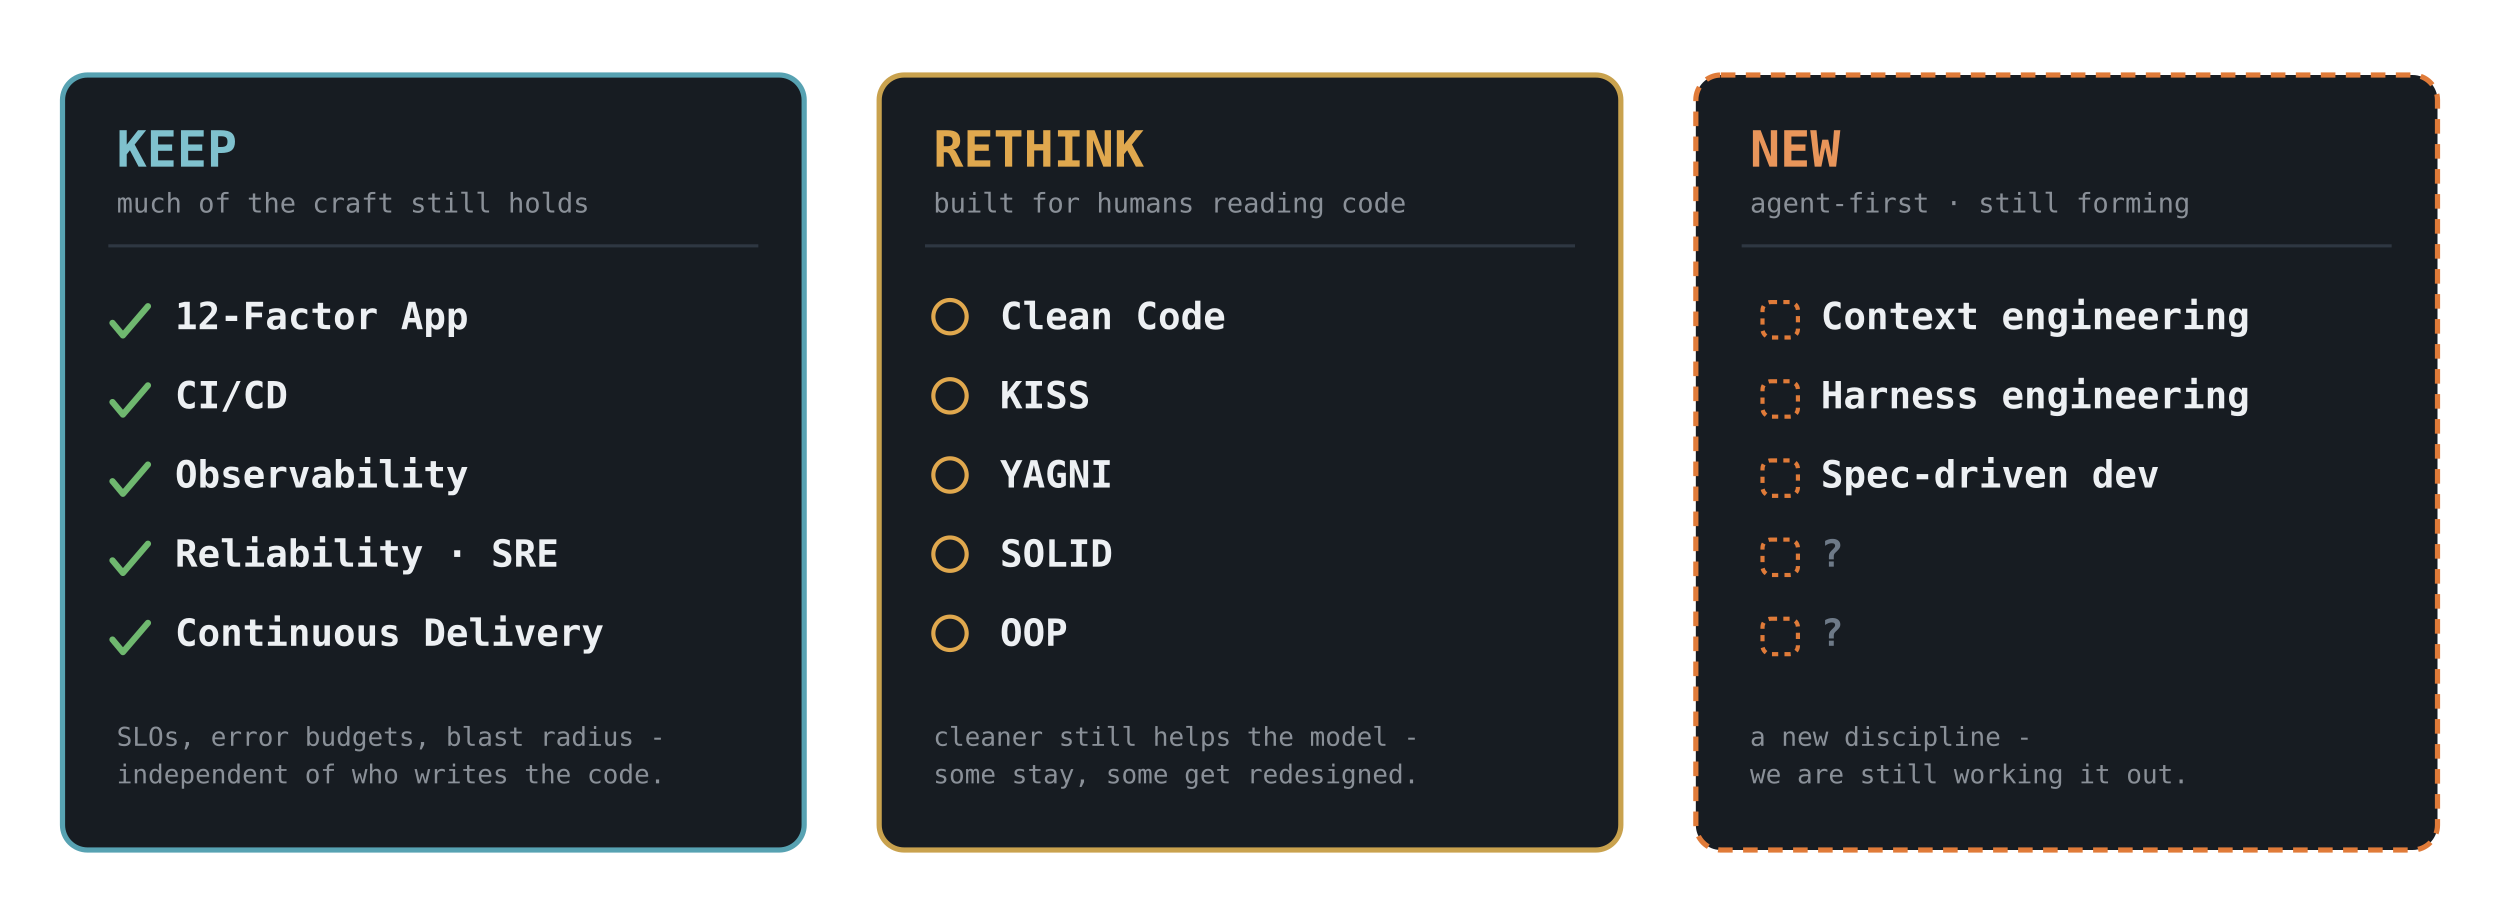
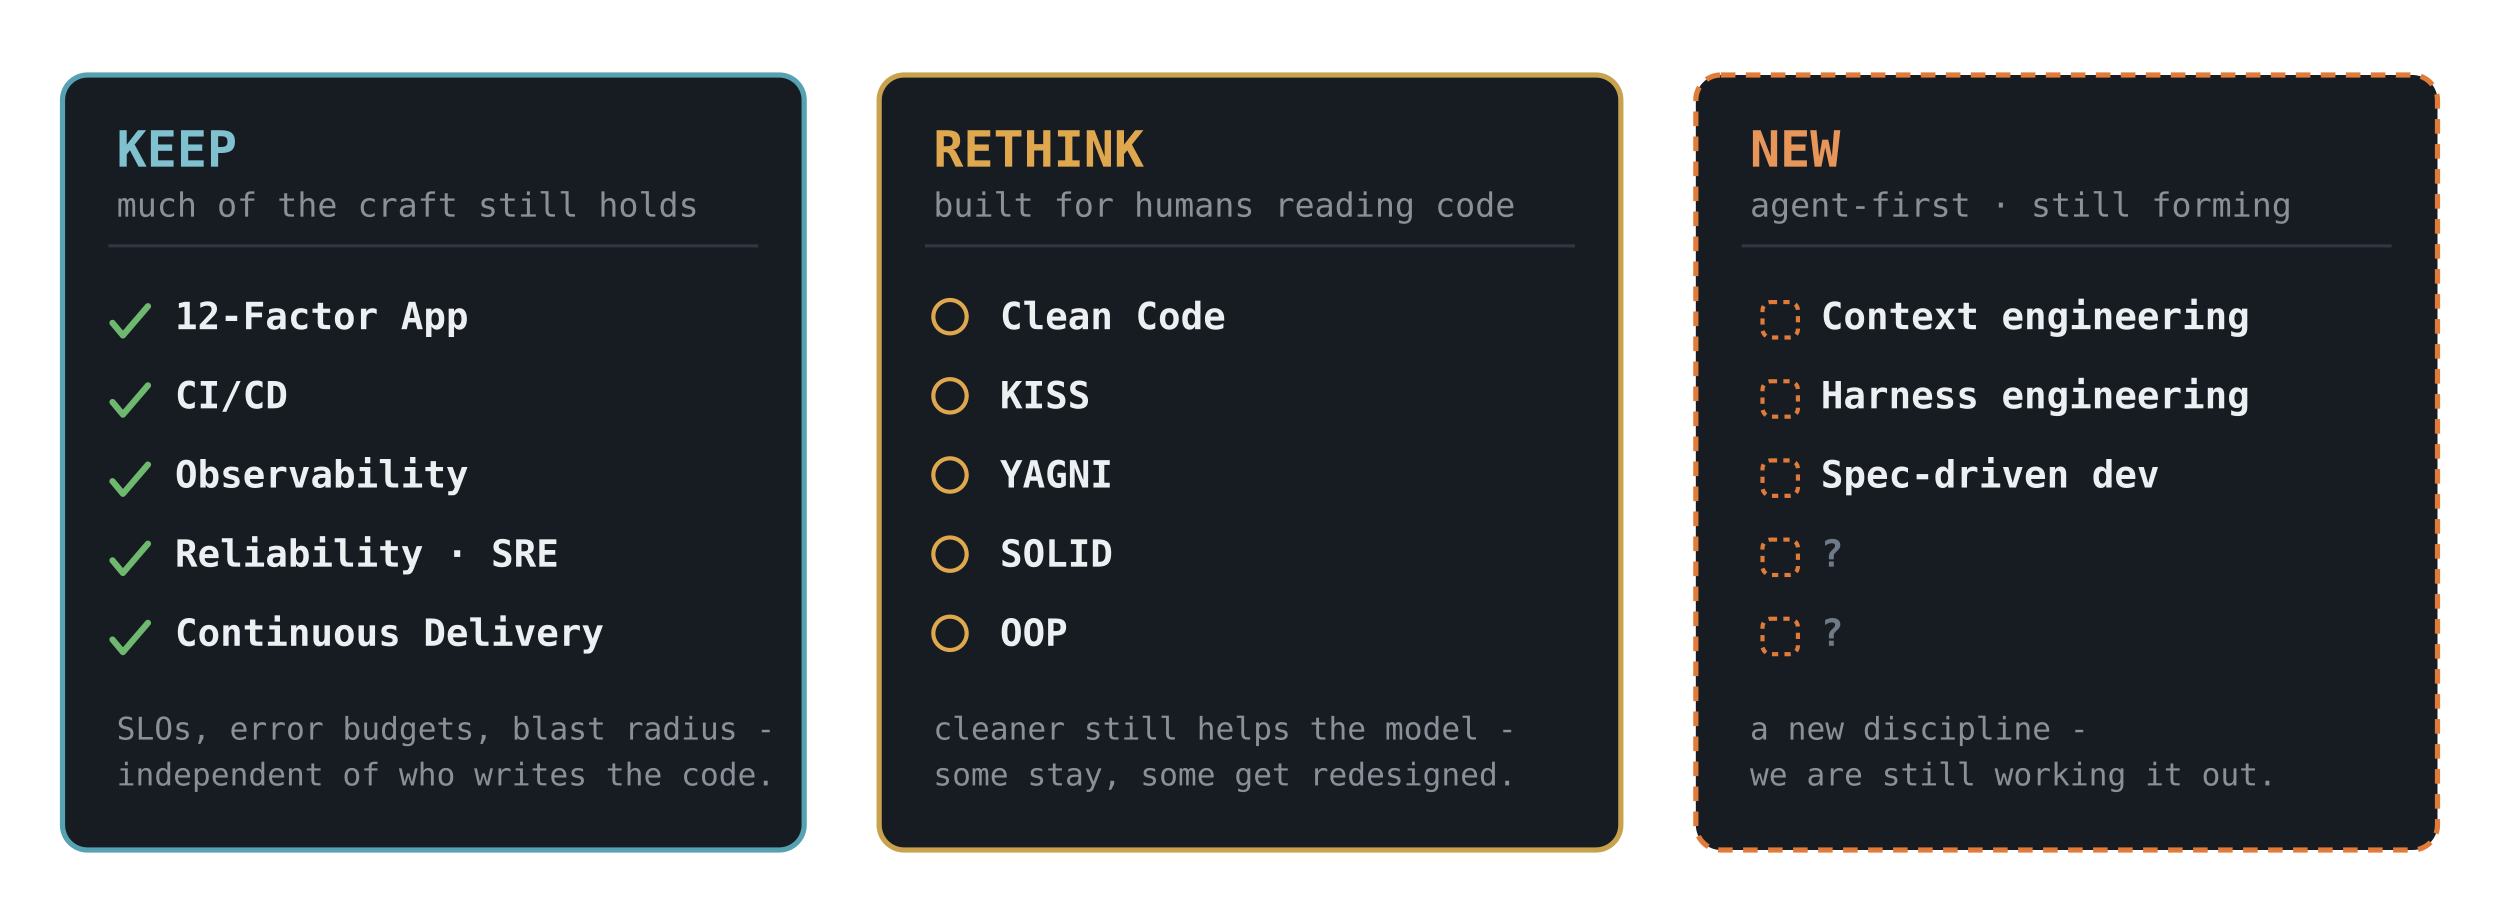
<svg xmlns="http://www.w3.org/2000/svg" viewBox="0 0 1200 440" font-family="'JetBrains Mono', ui-monospace, Menlo, Consolas, monospace">
  <rect x="30" y="36" width="356" height="372" rx="12" fill="#171C22" stroke="#57A2B2" stroke-width="2.5" />
  <text x="56" y="80" fill="#7FC1CE" font-size="24" font-weight="700">KEEP</text>
-   <text x="56" y="102" fill="#8A9098" font-size="13">much of the craft still holds</text>
+   <text x="56" y="104" fill="#8A9098" font-size="16">much of the craft still holds</text>
  <line x1="52" y1="118" x2="364" y2="118" stroke="#2E3742" stroke-width="1.5" />
  <g fill="#EDF0F3" font-size="18" font-weight="600">
    <text x="84" y="158">12-Factor App</text>
    <text x="84" y="196">CI/CD</text>
    <text x="84" y="234">Observability</text>
    <text x="84" y="272">Reliability · SRE</text>
    <text x="84" y="310">Continuous Delivery</text>
  </g>
  <g stroke="#6FB86F" stroke-width="3" fill="none" stroke-linecap="round" stroke-linejoin="round">
    <path d="M54 155 l5 6 l12 -14" />
    <path d="M54 193 l5 6 l12 -14" />
    <path d="M54 231 l5 6 l12 -14" />
    <path d="M54 269 l5 6 l12 -14" />
    <path d="M54 307 l5 6 l12 -14" />
  </g>
-   <text x="56" y="358" fill="#8A9098" font-size="12.5">SLOs, error budgets, blast radius -</text>
-   <text x="56" y="376" fill="#8A9098" font-size="12.5">independent of who writes the code.</text>
+   <text x="56" y="355" fill="#8A9098" font-size="15">SLOs, error budgets, blast radius -</text>
+   <text x="56" y="377" fill="#8A9098" font-size="15">independent of who writes the code.</text>
  <rect x="422" y="36" width="356" height="372" rx="12" fill="#171C22" stroke="#C9A24E" stroke-width="2.5" />
  <text x="448" y="80" fill="#E0A84E" font-size="24" font-weight="700">RETHINK</text>
-   <text x="448" y="102" fill="#8A9098" font-size="13">built for humans reading code</text>
+   <text x="448" y="104" fill="#8A9098" font-size="16">built for humans reading code</text>
  <line x1="444" y1="118" x2="756" y2="118" stroke="#2E3742" stroke-width="1.5" />
  <g fill="#EDF0F3" font-size="18" font-weight="600">
    <text x="480" y="158">Clean Code</text>
    <text x="480" y="196">KISS</text>
    <text x="480" y="234">YAGNI</text>
    <text x="480" y="272">SOLID</text>
    <text x="480" y="310">OOP</text>
  </g>
  <g fill="none" stroke="#E0A84E" stroke-width="2">
    <circle cx="456" cy="152" r="8" />
    <circle cx="456" cy="190" r="8" />
    <circle cx="456" cy="228" r="8" />
    <circle cx="456" cy="266" r="8" />
    <circle cx="456" cy="304" r="8" />
  </g>
-   <text x="448" y="358" fill="#8A9098" font-size="12.5">cleaner still helps the model -</text>
-   <text x="448" y="376" fill="#8A9098" font-size="12.5">some stay, some get redesigned.</text>
+   <text x="448" y="355" fill="#8A9098" font-size="15">cleaner still helps the model -</text>
+   <text x="448" y="377" fill="#8A9098" font-size="15">some stay, some get redesigned.</text>
  <rect x="814" y="36" width="356" height="372" rx="12" fill="#171C22" stroke="#E07B39" stroke-width="2.5" stroke-dasharray="7 5" />
  <text x="840" y="80" fill="#E8955A" font-size="24" font-weight="700">NEW</text>
-   <text x="840" y="102" fill="#8A9098" font-size="13">agent-first · still forming</text>
+   <text x="840" y="104" fill="#8A9098" font-size="16">agent-first · still forming</text>
  <line x1="836" y1="118" x2="1148" y2="118" stroke="#2E3742" stroke-width="1.5" />
  <g fill="#EDF0F3" font-size="18" font-weight="600">
    <text x="874" y="158">Context engineering</text>
    <text x="874" y="196">Harness engineering</text>
    <text x="874" y="234">Spec-driven dev</text>
  </g>
  <g fill="#6E7A88" font-size="18" font-weight="700">
    <text x="874" y="272">?</text>
    <text x="874" y="310">?</text>
  </g>
  <g fill="none" stroke="#E07B39" stroke-width="2" stroke-dasharray="3 3">
    <rect x="846" y="145" width="17" height="17" rx="4" />
    <rect x="846" y="183" width="17" height="17" rx="4" />
    <rect x="846" y="221" width="17" height="17" rx="4" />
    <rect x="846" y="259" width="17" height="17" rx="4" />
    <rect x="846" y="297" width="17" height="17" rx="4" />
  </g>
-   <text x="840" y="358" fill="#8A9098" font-size="12.5">a new discipline -</text>
-   <text x="840" y="376" fill="#8A9098" font-size="12.5">we are still working it out.</text>
+   <text x="840" y="355" fill="#8A9098" font-size="15">a new discipline -</text>
+   <text x="840" y="377" fill="#8A9098" font-size="15">we are still working it out.</text>
</svg>
